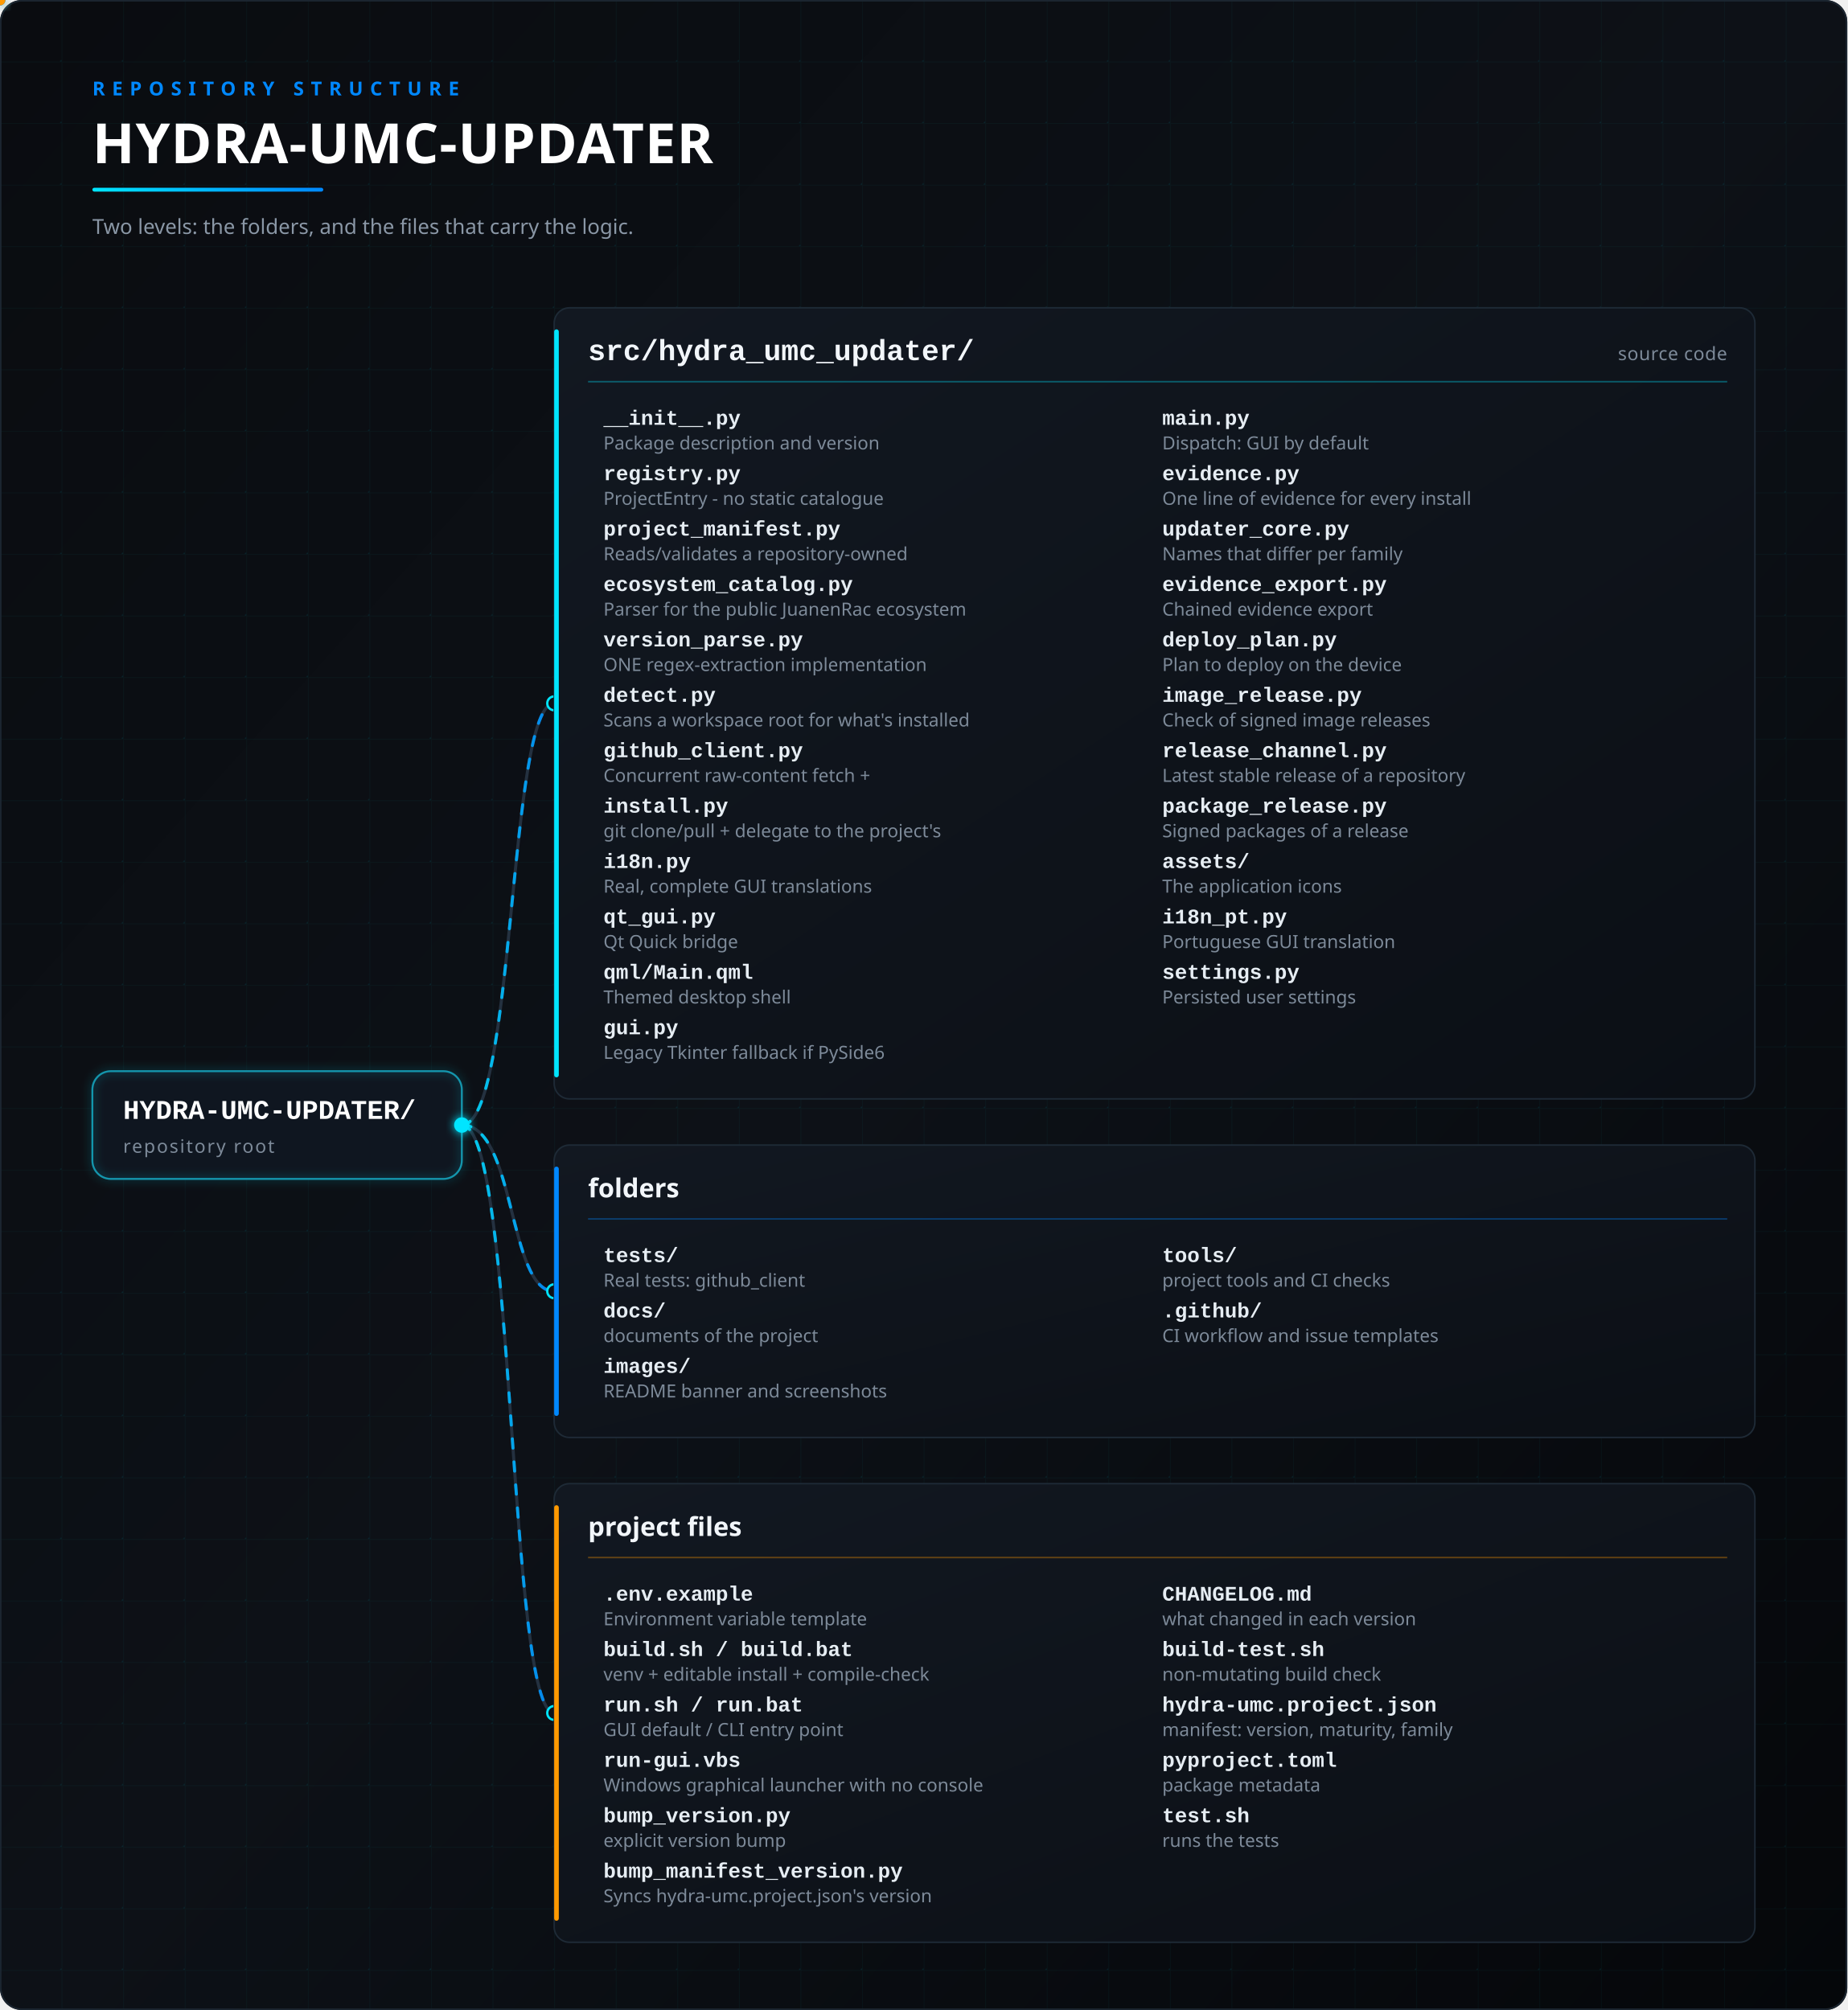
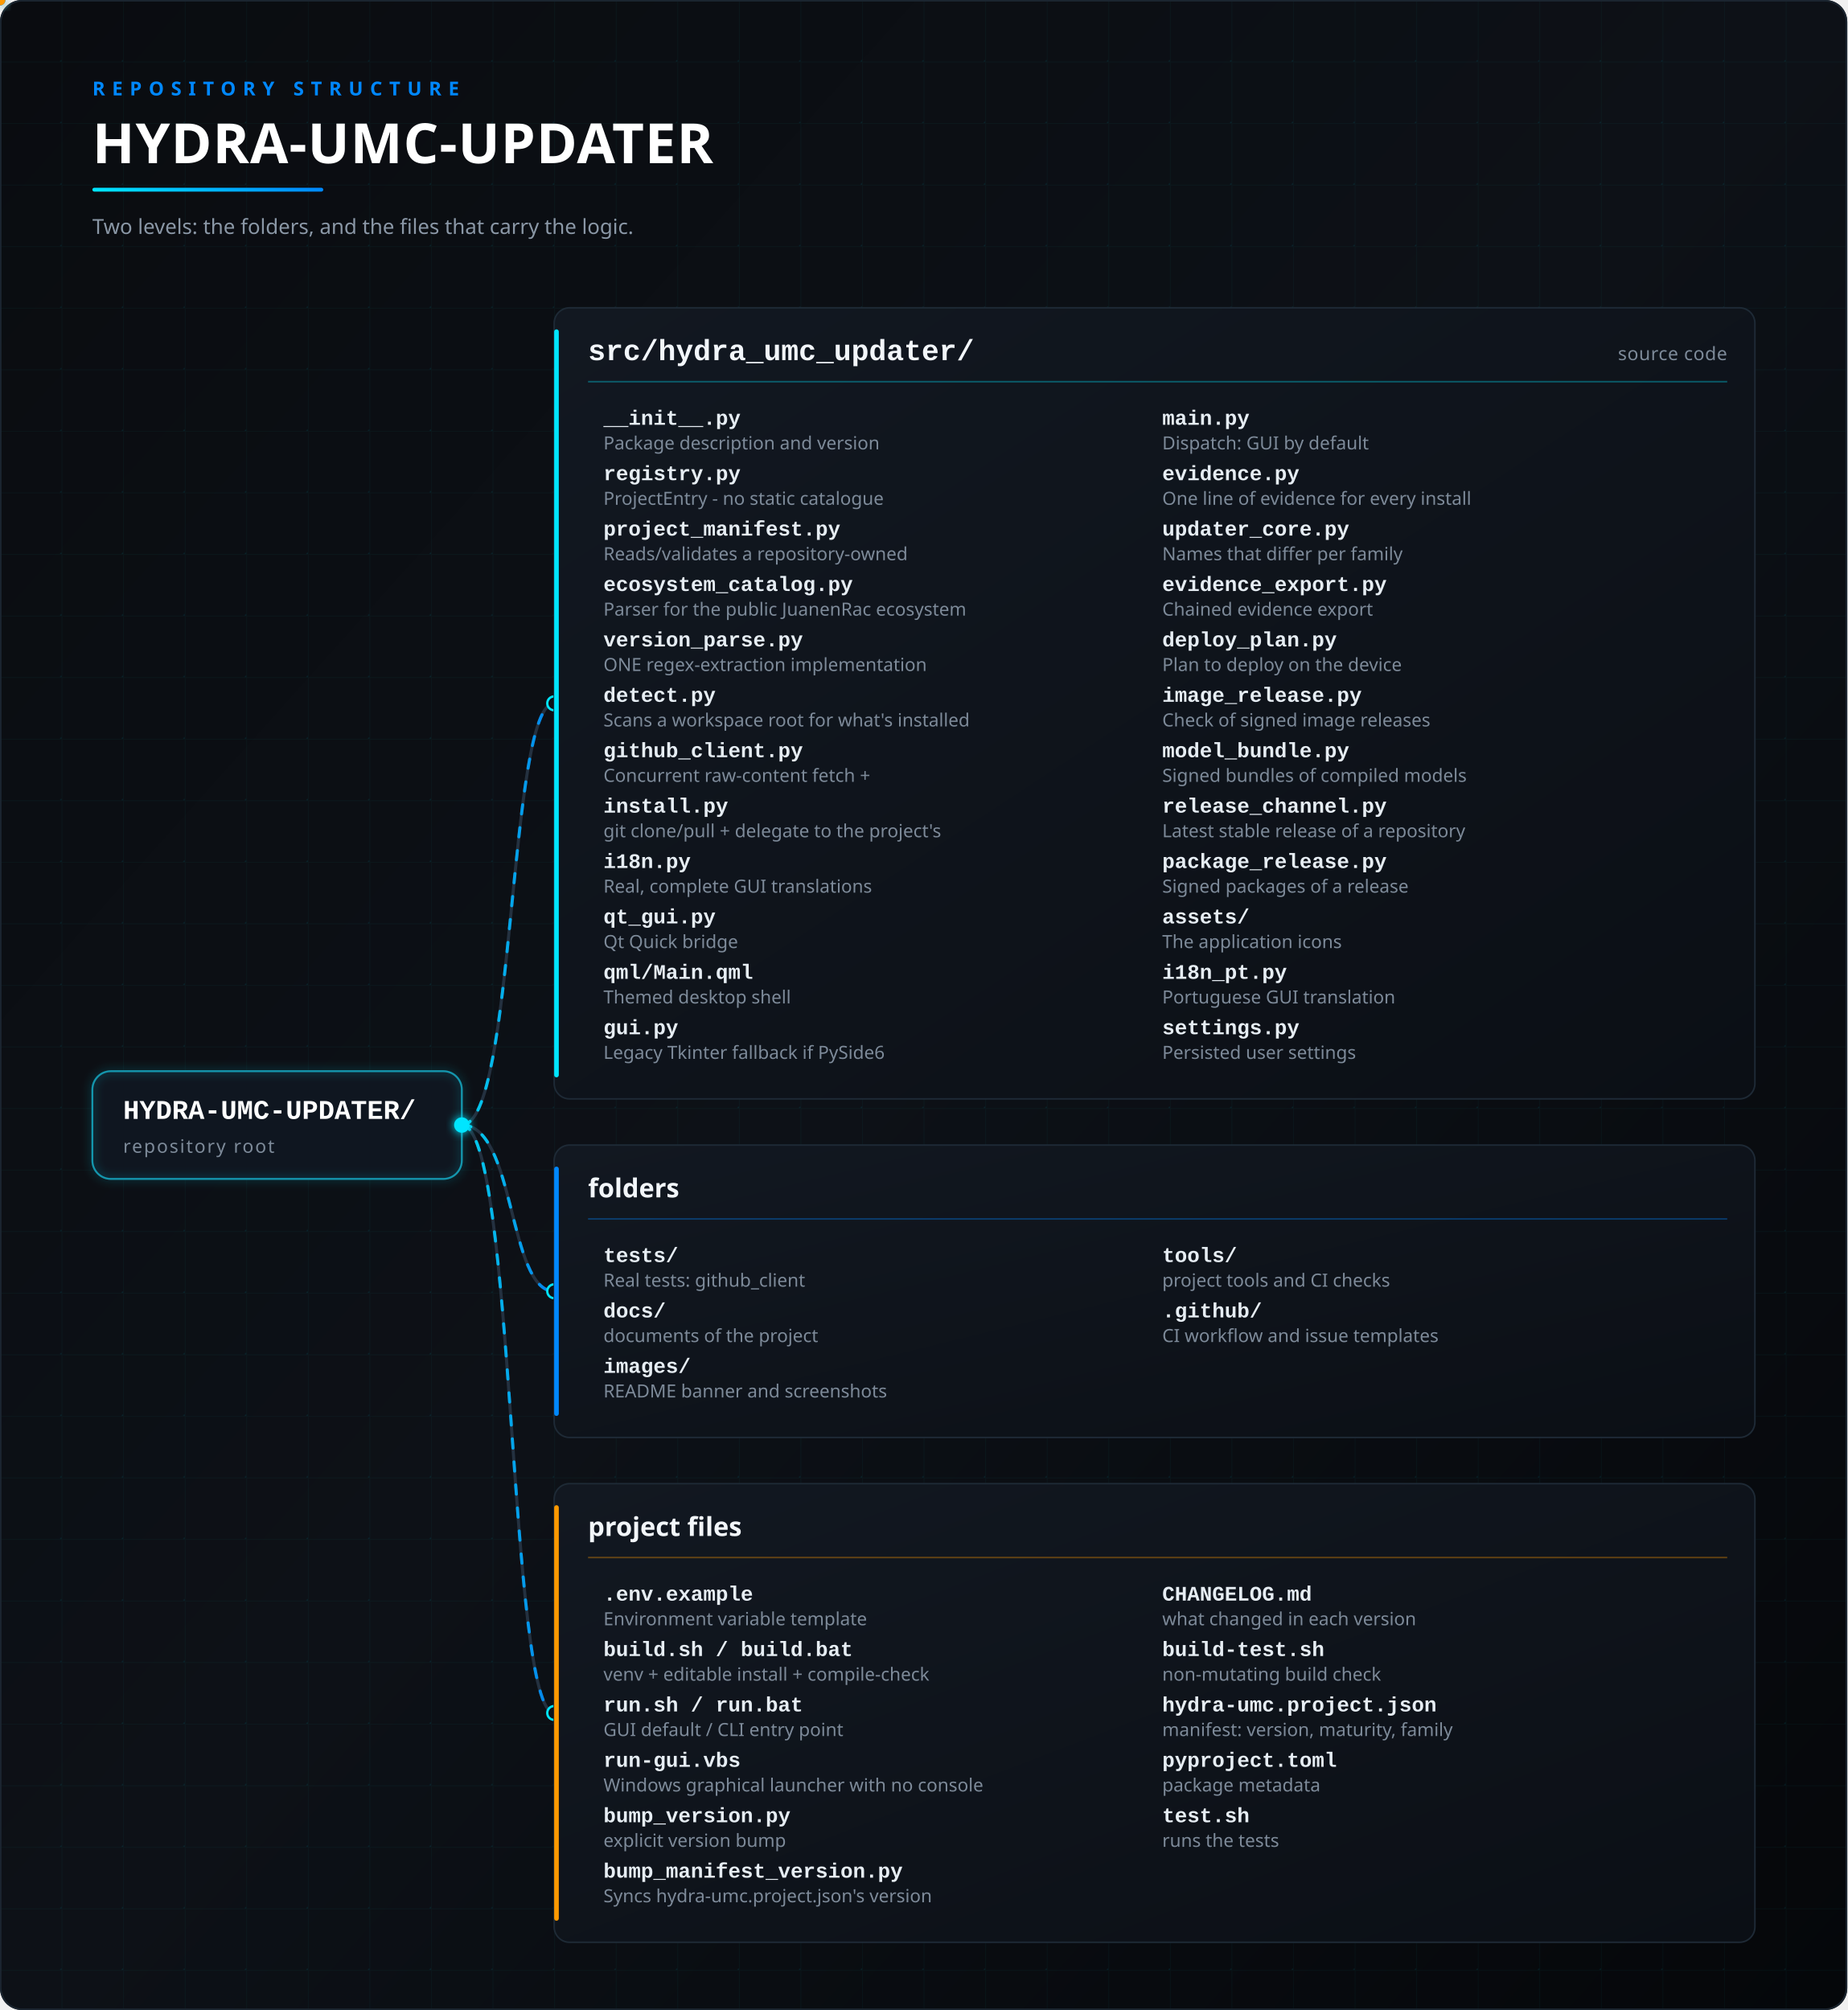
<svg xmlns="http://www.w3.org/2000/svg" viewBox="0 0 1200 1306" width="100%" role="img" aria-labelledby="t d">
  <defs>
    <linearGradient id="bg" x1="0" y1="0" x2="1" y2="1">
      <stop offset="0" stop-color="#0A0C10" />
      <stop offset="0.5" stop-color="#0D1117" />
      <stop offset="1" stop-color="#05070A" />
    </linearGradient>
    <linearGradient id="card" x1="0" y1="0" x2="1" y2="1">
      <stop offset="0" stop-color="#121821" />
      <stop offset="1" stop-color="#0B0F15" />
    </linearGradient>
    <linearGradient id="line" x1="0" y1="0" x2="1" y2="0">
      <stop offset="0" stop-color="#00E5FF" />
      <stop offset="1" stop-color="#0088FF" />
    </linearGradient>
    <filter id="glow" x="-50%" y="-50%" width="200%" height="200%">
      <feGaussianBlur stdDeviation="3" result="b" />
      <feMerge>
        <feMergeNode in="b" />
        <feMergeNode in="SourceGraphic" />
      </feMerge>
    </filter>
    <pattern id="grid" width="40" height="40" patternUnits="userSpaceOnUse">
      <path d="M40 0H0V40" fill="none" stroke="#00E5FF" stroke-opacity="0.035" />
      <circle cx="40" cy="40" r="1" fill="#00E5FF" fill-opacity="0.09" />
    </pattern>
  </defs>
  <rect width="1200" height="1306" rx="14" fill="url(#bg)" />
  <rect width="1200" height="1306" rx="14" fill="url(#grid)" />
  <rect x="0.5" y="0.5" width="1199" height="1305" rx="14" fill="none" stroke="#1B2530" />
  <text x="60" y="62" font-family="'Segoe UI','Noto Sans','Noto Sans CJK SC','Microsoft YaHei','Yu Gothic','Helvetica Neue',Helvetica,Arial,sans-serif" font-size="12.5" font-weight="600" fill="#0088FF" text-anchor="start" letter-spacing="4.5">REPOSITORY STRUCTURE</text>
  <text x="60" y="106" font-family="'Segoe UI','Noto Sans','Noto Sans CJK SC','Microsoft YaHei','Yu Gothic','Helvetica Neue',Helvetica,Arial,sans-serif" font-size="36" font-weight="700" fill="#FFFFFF" text-anchor="start" letter-spacing="0.5">HYDRA-UMC-UPDATER</text>
  <rect x="60" y="122" width="150" height="2.5" rx="1.25" fill="url(#line)">
    <animate attributeName="width" values="40;150;150" keyTimes="0;0.4;1" dur="3s" repeatCount="indefinite" />
  </rect>
  <text x="60" y="152" font-family="'Segoe UI','Noto Sans','Noto Sans CJK SC','Microsoft YaHei','Yu Gothic','Helvetica Neue',Helvetica,Arial,sans-serif" font-size="13.5" font-weight="400" fill="#8A97A6" text-anchor="start">Two levels: the folders, and the files that carry the logic.</text>
  <path id="c0" d="M300,731 C335,731 330,457 360,457" fill="none" stroke="#243140" stroke-width="2" />
  <path d="M300,731 C335,731 330,457 360,457" fill="none" stroke="url(#line)" stroke-width="2" stroke-linecap="round" stroke-dasharray="6 9" opacity="0.9">
    <animate attributeName="stroke-dashoffset" from="0" to="-30" dur="1.6s" repeatCount="indefinite" />
  </path>
  <circle cx="360" cy="457" r="4.5" fill="#0D1117" stroke="#00E5FF" stroke-width="1.5" />
  <path id="c1" d="M300,731 C335,731 330,839 360,839" fill="none" stroke="#243140" stroke-width="2" />
  <path d="M300,731 C335,731 330,839 360,839" fill="none" stroke="url(#line)" stroke-width="2" stroke-linecap="round" stroke-dasharray="6 9" opacity="0.9">
    <animate attributeName="stroke-dashoffset" from="0" to="-30" dur="1.6s" repeatCount="indefinite" />
  </path>
  <circle cx="360" cy="839" r="4.5" fill="#0D1117" stroke="#00E5FF" stroke-width="1.5" />
  <path id="c2" d="M300,731 C335,731 330,1113 360,1113" fill="none" stroke="#243140" stroke-width="2" />
  <path d="M300,731 C335,731 330,1113 360,1113" fill="none" stroke="url(#line)" stroke-width="2" stroke-linecap="round" stroke-dasharray="6 9" opacity="0.9">
    <animate attributeName="stroke-dashoffset" from="0" to="-30" dur="1.6s" repeatCount="indefinite" />
  </path>
  <circle cx="360" cy="1113" r="4.5" fill="#0D1117" stroke="#00E5FF" stroke-width="1.5" />
  <circle r="3.5" fill="#00E5FF" filter="url(#glow)">
    <animateMotion dur="3.4s" repeatCount="indefinite">
      <mpath href="#c0" />
    </animateMotion>
  </circle>
  <circle r="3.5" fill="#0088FF" filter="url(#glow)">
    <animateMotion dur="4.2s" repeatCount="indefinite">
      <mpath href="#c1" />
    </animateMotion>
  </circle>
  <circle r="3.5" fill="#FF9900" filter="url(#glow)">
    <animateMotion dur="5.0s" repeatCount="indefinite">
      <mpath href="#c2" />
    </animateMotion>
  </circle>
  <rect x="60" y="696" width="240" height="70" rx="12" fill="#0F1620" stroke="#2A3A4C" stroke-width="1.2" />
  <rect x="60" y="696" width="240" height="70" rx="12" fill="none" stroke="#00E5FF" stroke-opacity="0.5" stroke-width="1.2" filter="url(#glow)">
    <animate attributeName="stroke-opacity" values="0.15;0.6;0.15" dur="3.6s" repeatCount="indefinite" />
  </rect>
  <text x="80" y="727" font-family="'JetBrains Mono','Cascadia Code','SFMono-Regular',Consolas,'Liberation Mono',monospace" font-size="17.6" font-weight="700" fill="#FFFFFF" text-anchor="start">HYDRA-UMC-UPDATER/</text>
  <text x="80" y="749" font-family="'Segoe UI','Noto Sans','Noto Sans CJK SC','Microsoft YaHei','Yu Gothic','Helvetica Neue',Helvetica,Arial,sans-serif" font-size="12" font-weight="400" fill="#7D8A99" text-anchor="start" letter-spacing="1">repository root</text>
  <circle cx="300" cy="731" r="5" fill="#00E5FF" filter="url(#glow)" />
  <rect x="360" y="200" width="780" height="514" rx="10" fill="url(#card)" stroke="#1E2A36" stroke-width="1" />
  <rect x="360" y="214" width="3" height="486" rx="1.5" fill="#00E5FF">
    <animate attributeName="opacity" values="0.55;1;0.55" dur="4s" begin="0s" repeatCount="indefinite" />
  </rect>
  <text x="382" y="234" font-family="'JetBrains Mono','Cascadia Code','SFMono-Regular',Consolas,'Liberation Mono',monospace" font-size="19" font-weight="700" fill="#F2F6FA" text-anchor="start">src/hydra_umc_updater/</text>
  <text x="1122" y="234" font-family="'Segoe UI','Noto Sans','Noto Sans CJK SC','Microsoft YaHei','Yu Gothic','Helvetica Neue',Helvetica,Arial,sans-serif" font-size="12" font-weight="400" fill="#7D8A99" text-anchor="end" letter-spacing="0.3">source code</text>
  <line x1="382" y1="248" x2="1122" y2="248" stroke="#00E5FF" stroke-opacity="0.35" stroke-width="1" />
  <text x="392" y="276" font-family="'JetBrains Mono','Cascadia Code','SFMono-Regular',Consolas,'Liberation Mono',monospace" font-size="13.5" font-weight="600" fill="#E6EDF3" text-anchor="start">__init__.py</text>
  <text x="392" y="292" font-family="'Segoe UI','Noto Sans','Noto Sans CJK SC','Microsoft YaHei','Yu Gothic','Helvetica Neue',Helvetica,Arial,sans-serif" font-size="11.8" font-weight="400" fill="#7D8A99" text-anchor="start">Package description and version</text>
  <text x="392" y="312" font-family="'JetBrains Mono','Cascadia Code','SFMono-Regular',Consolas,'Liberation Mono',monospace" font-size="13.5" font-weight="600" fill="#E6EDF3" text-anchor="start">registry.py</text>
  <text x="392" y="328" font-family="'Segoe UI','Noto Sans','Noto Sans CJK SC','Microsoft YaHei','Yu Gothic','Helvetica Neue',Helvetica,Arial,sans-serif" font-size="11.8" font-weight="400" fill="#7D8A99" text-anchor="start">ProjectEntry - no static catalogue</text>
  <text x="392" y="348" font-family="'JetBrains Mono','Cascadia Code','SFMono-Regular',Consolas,'Liberation Mono',monospace" font-size="13.5" font-weight="600" fill="#E6EDF3" text-anchor="start">project_manifest.py</text>
  <text x="392" y="364" font-family="'Segoe UI','Noto Sans','Noto Sans CJK SC','Microsoft YaHei','Yu Gothic','Helvetica Neue',Helvetica,Arial,sans-serif" font-size="11.8" font-weight="400" fill="#7D8A99" text-anchor="start">Reads/validates a repository-owned</text>
  <text x="392" y="384" font-family="'JetBrains Mono','Cascadia Code','SFMono-Regular',Consolas,'Liberation Mono',monospace" font-size="13.5" font-weight="600" fill="#E6EDF3" text-anchor="start">ecosystem_catalog.py</text>
  <text x="392" y="400" font-family="'Segoe UI','Noto Sans','Noto Sans CJK SC','Microsoft YaHei','Yu Gothic','Helvetica Neue',Helvetica,Arial,sans-serif" font-size="11.8" font-weight="400" fill="#7D8A99" text-anchor="start">Parser for the public JuanenRac ecosystem</text>
  <text x="392" y="420" font-family="'JetBrains Mono','Cascadia Code','SFMono-Regular',Consolas,'Liberation Mono',monospace" font-size="13.5" font-weight="600" fill="#E6EDF3" text-anchor="start">version_parse.py</text>
  <text x="392" y="436" font-family="'Segoe UI','Noto Sans','Noto Sans CJK SC','Microsoft YaHei','Yu Gothic','Helvetica Neue',Helvetica,Arial,sans-serif" font-size="11.8" font-weight="400" fill="#7D8A99" text-anchor="start">ONE regex-extraction implementation</text>
  <text x="392" y="456" font-family="'JetBrains Mono','Cascadia Code','SFMono-Regular',Consolas,'Liberation Mono',monospace" font-size="13.5" font-weight="600" fill="#E6EDF3" text-anchor="start">detect.py</text>
  <text x="392" y="472" font-family="'Segoe UI','Noto Sans','Noto Sans CJK SC','Microsoft YaHei','Yu Gothic','Helvetica Neue',Helvetica,Arial,sans-serif" font-size="11.8" font-weight="400" fill="#7D8A99" text-anchor="start">Scans a workspace root for what's installed</text>
  <text x="392" y="492" font-family="'JetBrains Mono','Cascadia Code','SFMono-Regular',Consolas,'Liberation Mono',monospace" font-size="13.5" font-weight="600" fill="#E6EDF3" text-anchor="start">github_client.py</text>
  <text x="392" y="508" font-family="'Segoe UI','Noto Sans','Noto Sans CJK SC','Microsoft YaHei','Yu Gothic','Helvetica Neue',Helvetica,Arial,sans-serif" font-size="11.8" font-weight="400" fill="#7D8A99" text-anchor="start">Concurrent raw-content fetch +</text>
  <text x="392" y="528" font-family="'JetBrains Mono','Cascadia Code','SFMono-Regular',Consolas,'Liberation Mono',monospace" font-size="13.5" font-weight="600" fill="#E6EDF3" text-anchor="start">install.py</text>
  <text x="392" y="544" font-family="'Segoe UI','Noto Sans','Noto Sans CJK SC','Microsoft YaHei','Yu Gothic','Helvetica Neue',Helvetica,Arial,sans-serif" font-size="11.8" font-weight="400" fill="#7D8A99" text-anchor="start">git clone/pull + delegate to the project's</text>
  <text x="392" y="564" font-family="'JetBrains Mono','Cascadia Code','SFMono-Regular',Consolas,'Liberation Mono',monospace" font-size="13.5" font-weight="600" fill="#E6EDF3" text-anchor="start">i18n.py</text>
  <text x="392" y="580" font-family="'Segoe UI','Noto Sans','Noto Sans CJK SC','Microsoft YaHei','Yu Gothic','Helvetica Neue',Helvetica,Arial,sans-serif" font-size="11.8" font-weight="400" fill="#7D8A99" text-anchor="start">Real, complete GUI translations</text>
  <text x="392" y="600" font-family="'JetBrains Mono','Cascadia Code','SFMono-Regular',Consolas,'Liberation Mono',monospace" font-size="13.5" font-weight="600" fill="#E6EDF3" text-anchor="start">qt_gui.py</text>
  <text x="392" y="616" font-family="'Segoe UI','Noto Sans','Noto Sans CJK SC','Microsoft YaHei','Yu Gothic','Helvetica Neue',Helvetica,Arial,sans-serif" font-size="11.8" font-weight="400" fill="#7D8A99" text-anchor="start">Qt Quick bridge</text>
  <text x="392" y="636" font-family="'JetBrains Mono','Cascadia Code','SFMono-Regular',Consolas,'Liberation Mono',monospace" font-size="13.5" font-weight="600" fill="#E6EDF3" text-anchor="start">qml/Main.qml</text>
  <text x="392" y="652" font-family="'Segoe UI','Noto Sans','Noto Sans CJK SC','Microsoft YaHei','Yu Gothic','Helvetica Neue',Helvetica,Arial,sans-serif" font-size="11.8" font-weight="400" fill="#7D8A99" text-anchor="start">Themed desktop shell</text>
  <text x="392" y="672" font-family="'JetBrains Mono','Cascadia Code','SFMono-Regular',Consolas,'Liberation Mono',monospace" font-size="13.5" font-weight="600" fill="#E6EDF3" text-anchor="start">gui.py</text>
  <text x="392" y="688" font-family="'Segoe UI','Noto Sans','Noto Sans CJK SC','Microsoft YaHei','Yu Gothic','Helvetica Neue',Helvetica,Arial,sans-serif" font-size="11.8" font-weight="400" fill="#7D8A99" text-anchor="start">Legacy Tkinter fallback if PySide6</text>
  <text x="755" y="276" font-family="'JetBrains Mono','Cascadia Code','SFMono-Regular',Consolas,'Liberation Mono',monospace" font-size="13.5" font-weight="600" fill="#E6EDF3" text-anchor="start">main.py</text>
  <text x="755" y="292" font-family="'Segoe UI','Noto Sans','Noto Sans CJK SC','Microsoft YaHei','Yu Gothic','Helvetica Neue',Helvetica,Arial,sans-serif" font-size="11.8" font-weight="400" fill="#7D8A99" text-anchor="start">Dispatch: GUI by default</text>
  <text x="755" y="312" font-family="'JetBrains Mono','Cascadia Code','SFMono-Regular',Consolas,'Liberation Mono',monospace" font-size="13.5" font-weight="600" fill="#E6EDF3" text-anchor="start">evidence.py</text>
  <text x="755" y="328" font-family="'Segoe UI','Noto Sans','Noto Sans CJK SC','Microsoft YaHei','Yu Gothic','Helvetica Neue',Helvetica,Arial,sans-serif" font-size="11.8" font-weight="400" fill="#7D8A99" text-anchor="start">One line of evidence for every install</text>
  <text x="755" y="348" font-family="'JetBrains Mono','Cascadia Code','SFMono-Regular',Consolas,'Liberation Mono',monospace" font-size="13.5" font-weight="600" fill="#E6EDF3" text-anchor="start">updater_core.py</text>
  <text x="755" y="364" font-family="'Segoe UI','Noto Sans','Noto Sans CJK SC','Microsoft YaHei','Yu Gothic','Helvetica Neue',Helvetica,Arial,sans-serif" font-size="11.8" font-weight="400" fill="#7D8A99" text-anchor="start">Names that differ per family</text>
  <text x="755" y="384" font-family="'JetBrains Mono','Cascadia Code','SFMono-Regular',Consolas,'Liberation Mono',monospace" font-size="13.5" font-weight="600" fill="#E6EDF3" text-anchor="start">evidence_export.py</text>
  <text x="755" y="400" font-family="'Segoe UI','Noto Sans','Noto Sans CJK SC','Microsoft YaHei','Yu Gothic','Helvetica Neue',Helvetica,Arial,sans-serif" font-size="11.8" font-weight="400" fill="#7D8A99" text-anchor="start">Chained evidence export</text>
  <text x="755" y="420" font-family="'JetBrains Mono','Cascadia Code','SFMono-Regular',Consolas,'Liberation Mono',monospace" font-size="13.5" font-weight="600" fill="#E6EDF3" text-anchor="start">deploy_plan.py</text>
  <text x="755" y="436" font-family="'Segoe UI','Noto Sans','Noto Sans CJK SC','Microsoft YaHei','Yu Gothic','Helvetica Neue',Helvetica,Arial,sans-serif" font-size="11.8" font-weight="400" fill="#7D8A99" text-anchor="start">Plan to deploy on the device</text>
  <text x="755" y="456" font-family="'JetBrains Mono','Cascadia Code','SFMono-Regular',Consolas,'Liberation Mono',monospace" font-size="13.5" font-weight="600" fill="#E6EDF3" text-anchor="start">image_release.py</text>
  <text x="755" y="472" font-family="'Segoe UI','Noto Sans','Noto Sans CJK SC','Microsoft YaHei','Yu Gothic','Helvetica Neue',Helvetica,Arial,sans-serif" font-size="11.8" font-weight="400" fill="#7D8A99" text-anchor="start">Check of signed image releases</text>
-   <text x="755" y="492" font-family="'JetBrains Mono','Cascadia Code','SFMono-Regular',Consolas,'Liberation Mono',monospace" font-size="13.5" font-weight="600" fill="#E6EDF3" text-anchor="start">release_channel.py</text>
-   <text x="755" y="508" font-family="'Segoe UI','Noto Sans','Noto Sans CJK SC','Microsoft YaHei','Yu Gothic','Helvetica Neue',Helvetica,Arial,sans-serif" font-size="11.8" font-weight="400" fill="#7D8A99" text-anchor="start">Latest stable release of a repository</text>
-   <text x="755" y="528" font-family="'JetBrains Mono','Cascadia Code','SFMono-Regular',Consolas,'Liberation Mono',monospace" font-size="13.5" font-weight="600" fill="#E6EDF3" text-anchor="start">package_release.py</text>
-   <text x="755" y="544" font-family="'Segoe UI','Noto Sans','Noto Sans CJK SC','Microsoft YaHei','Yu Gothic','Helvetica Neue',Helvetica,Arial,sans-serif" font-size="11.8" font-weight="400" fill="#7D8A99" text-anchor="start">Signed packages of a release</text>
-   <text x="755" y="564" font-family="'JetBrains Mono','Cascadia Code','SFMono-Regular',Consolas,'Liberation Mono',monospace" font-size="13.5" font-weight="600" fill="#E6EDF3" text-anchor="start">assets/</text>
-   <text x="755" y="580" font-family="'Segoe UI','Noto Sans','Noto Sans CJK SC','Microsoft YaHei','Yu Gothic','Helvetica Neue',Helvetica,Arial,sans-serif" font-size="11.8" font-weight="400" fill="#7D8A99" text-anchor="start">The application icons</text>
-   <text x="755" y="600" font-family="'JetBrains Mono','Cascadia Code','SFMono-Regular',Consolas,'Liberation Mono',monospace" font-size="13.5" font-weight="600" fill="#E6EDF3" text-anchor="start">i18n_pt.py</text>
-   <text x="755" y="616" font-family="'Segoe UI','Noto Sans','Noto Sans CJK SC','Microsoft YaHei','Yu Gothic','Helvetica Neue',Helvetica,Arial,sans-serif" font-size="11.8" font-weight="400" fill="#7D8A99" text-anchor="start">Portuguese GUI translation</text>
-   <text x="755" y="636" font-family="'JetBrains Mono','Cascadia Code','SFMono-Regular',Consolas,'Liberation Mono',monospace" font-size="13.5" font-weight="600" fill="#E6EDF3" text-anchor="start">settings.py</text>
-   <text x="755" y="652" font-family="'Segoe UI','Noto Sans','Noto Sans CJK SC','Microsoft YaHei','Yu Gothic','Helvetica Neue',Helvetica,Arial,sans-serif" font-size="11.8" font-weight="400" fill="#7D8A99" text-anchor="start">Persisted user settings</text>
+   <text x="755" y="492" font-family="'JetBrains Mono','Cascadia Code','SFMono-Regular',Consolas,'Liberation Mono',monospace" font-size="13.5" font-weight="600" fill="#E6EDF3" text-anchor="start">model_bundle.py</text>
+   <text x="755" y="508" font-family="'Segoe UI','Noto Sans','Noto Sans CJK SC','Microsoft YaHei','Yu Gothic','Helvetica Neue',Helvetica,Arial,sans-serif" font-size="11.8" font-weight="400" fill="#7D8A99" text-anchor="start">Signed bundles of compiled models</text>
+   <text x="755" y="528" font-family="'JetBrains Mono','Cascadia Code','SFMono-Regular',Consolas,'Liberation Mono',monospace" font-size="13.5" font-weight="600" fill="#E6EDF3" text-anchor="start">release_channel.py</text>
+   <text x="755" y="544" font-family="'Segoe UI','Noto Sans','Noto Sans CJK SC','Microsoft YaHei','Yu Gothic','Helvetica Neue',Helvetica,Arial,sans-serif" font-size="11.8" font-weight="400" fill="#7D8A99" text-anchor="start">Latest stable release of a repository</text>
+   <text x="755" y="564" font-family="'JetBrains Mono','Cascadia Code','SFMono-Regular',Consolas,'Liberation Mono',monospace" font-size="13.5" font-weight="600" fill="#E6EDF3" text-anchor="start">package_release.py</text>
+   <text x="755" y="580" font-family="'Segoe UI','Noto Sans','Noto Sans CJK SC','Microsoft YaHei','Yu Gothic','Helvetica Neue',Helvetica,Arial,sans-serif" font-size="11.8" font-weight="400" fill="#7D8A99" text-anchor="start">Signed packages of a release</text>
+   <text x="755" y="600" font-family="'JetBrains Mono','Cascadia Code','SFMono-Regular',Consolas,'Liberation Mono',monospace" font-size="13.5" font-weight="600" fill="#E6EDF3" text-anchor="start">assets/</text>
+   <text x="755" y="616" font-family="'Segoe UI','Noto Sans','Noto Sans CJK SC','Microsoft YaHei','Yu Gothic','Helvetica Neue',Helvetica,Arial,sans-serif" font-size="11.8" font-weight="400" fill="#7D8A99" text-anchor="start">The application icons</text>
+   <text x="755" y="636" font-family="'JetBrains Mono','Cascadia Code','SFMono-Regular',Consolas,'Liberation Mono',monospace" font-size="13.5" font-weight="600" fill="#E6EDF3" text-anchor="start">i18n_pt.py</text>
+   <text x="755" y="652" font-family="'Segoe UI','Noto Sans','Noto Sans CJK SC','Microsoft YaHei','Yu Gothic','Helvetica Neue',Helvetica,Arial,sans-serif" font-size="11.8" font-weight="400" fill="#7D8A99" text-anchor="start">Portuguese GUI translation</text>
+   <text x="755" y="672" font-family="'JetBrains Mono','Cascadia Code','SFMono-Regular',Consolas,'Liberation Mono',monospace" font-size="13.5" font-weight="600" fill="#E6EDF3" text-anchor="start">settings.py</text>
+   <text x="755" y="688" font-family="'Segoe UI','Noto Sans','Noto Sans CJK SC','Microsoft YaHei','Yu Gothic','Helvetica Neue',Helvetica,Arial,sans-serif" font-size="11.8" font-weight="400" fill="#7D8A99" text-anchor="start">Persisted user settings</text>
  <rect x="360" y="744" width="780" height="190" rx="10" fill="url(#card)" stroke="#1E2A36" stroke-width="1" />
  <rect x="360" y="758" width="3" height="162" rx="1.5" fill="#0088FF">
    <animate attributeName="opacity" values="0.55;1;0.55" dur="4s" begin="0.6s" repeatCount="indefinite" />
  </rect>
  <text x="382" y="778" font-family="'Segoe UI','Noto Sans','Noto Sans CJK SC','Microsoft YaHei','Yu Gothic','Helvetica Neue',Helvetica,Arial,sans-serif" font-size="17" font-weight="700" fill="#F2F6FA" text-anchor="start">folders</text>
  <line x1="382" y1="792" x2="1122" y2="792" stroke="#0088FF" stroke-opacity="0.35" stroke-width="1" />
  <text x="392" y="820" font-family="'JetBrains Mono','Cascadia Code','SFMono-Regular',Consolas,'Liberation Mono',monospace" font-size="13.5" font-weight="600" fill="#E6EDF3" text-anchor="start">tests/</text>
  <text x="392" y="836" font-family="'Segoe UI','Noto Sans','Noto Sans CJK SC','Microsoft YaHei','Yu Gothic','Helvetica Neue',Helvetica,Arial,sans-serif" font-size="11.8" font-weight="400" fill="#7D8A99" text-anchor="start">Real tests: github_client</text>
  <text x="392" y="856" font-family="'JetBrains Mono','Cascadia Code','SFMono-Regular',Consolas,'Liberation Mono',monospace" font-size="13.5" font-weight="600" fill="#E6EDF3" text-anchor="start">docs/</text>
  <text x="392" y="872" font-family="'Segoe UI','Noto Sans','Noto Sans CJK SC','Microsoft YaHei','Yu Gothic','Helvetica Neue',Helvetica,Arial,sans-serif" font-size="11.8" font-weight="400" fill="#7D8A99" text-anchor="start">documents of the project</text>
  <text x="392" y="892" font-family="'JetBrains Mono','Cascadia Code','SFMono-Regular',Consolas,'Liberation Mono',monospace" font-size="13.5" font-weight="600" fill="#E6EDF3" text-anchor="start">images/</text>
  <text x="392" y="908" font-family="'Segoe UI','Noto Sans','Noto Sans CJK SC','Microsoft YaHei','Yu Gothic','Helvetica Neue',Helvetica,Arial,sans-serif" font-size="11.8" font-weight="400" fill="#7D8A99" text-anchor="start">README banner and screenshots</text>
  <text x="755" y="820" font-family="'JetBrains Mono','Cascadia Code','SFMono-Regular',Consolas,'Liberation Mono',monospace" font-size="13.5" font-weight="600" fill="#E6EDF3" text-anchor="start">tools/</text>
  <text x="755" y="836" font-family="'Segoe UI','Noto Sans','Noto Sans CJK SC','Microsoft YaHei','Yu Gothic','Helvetica Neue',Helvetica,Arial,sans-serif" font-size="11.8" font-weight="400" fill="#7D8A99" text-anchor="start">project tools and CI checks</text>
  <text x="755" y="856" font-family="'JetBrains Mono','Cascadia Code','SFMono-Regular',Consolas,'Liberation Mono',monospace" font-size="13.5" font-weight="600" fill="#E6EDF3" text-anchor="start">.github/</text>
  <text x="755" y="872" font-family="'Segoe UI','Noto Sans','Noto Sans CJK SC','Microsoft YaHei','Yu Gothic','Helvetica Neue',Helvetica,Arial,sans-serif" font-size="11.8" font-weight="400" fill="#7D8A99" text-anchor="start">CI workflow and issue templates</text>
  <rect x="360" y="964" width="780" height="298" rx="10" fill="url(#card)" stroke="#1E2A36" stroke-width="1" />
  <rect x="360" y="978" width="3" height="270" rx="1.5" fill="#FF9900">
    <animate attributeName="opacity" values="0.55;1;0.55" dur="4s" begin="1.2s" repeatCount="indefinite" />
  </rect>
  <text x="382" y="998" font-family="'Segoe UI','Noto Sans','Noto Sans CJK SC','Microsoft YaHei','Yu Gothic','Helvetica Neue',Helvetica,Arial,sans-serif" font-size="17" font-weight="700" fill="#F2F6FA" text-anchor="start">project files</text>
  <line x1="382" y1="1012" x2="1122" y2="1012" stroke="#FF9900" stroke-opacity="0.35" stroke-width="1" />
  <text x="392" y="1040" font-family="'JetBrains Mono','Cascadia Code','SFMono-Regular',Consolas,'Liberation Mono',monospace" font-size="13.5" font-weight="600" fill="#E6EDF3" text-anchor="start">.env.example</text>
  <text x="392" y="1056" font-family="'Segoe UI','Noto Sans','Noto Sans CJK SC','Microsoft YaHei','Yu Gothic','Helvetica Neue',Helvetica,Arial,sans-serif" font-size="11.8" font-weight="400" fill="#7D8A99" text-anchor="start">Environment variable template</text>
  <text x="392" y="1076" font-family="'JetBrains Mono','Cascadia Code','SFMono-Regular',Consolas,'Liberation Mono',monospace" font-size="13.5" font-weight="600" fill="#E6EDF3" text-anchor="start">build.sh / build.bat</text>
  <text x="392" y="1092" font-family="'Segoe UI','Noto Sans','Noto Sans CJK SC','Microsoft YaHei','Yu Gothic','Helvetica Neue',Helvetica,Arial,sans-serif" font-size="11.8" font-weight="400" fill="#7D8A99" text-anchor="start">venv + editable install + compile-check</text>
  <text x="392" y="1112" font-family="'JetBrains Mono','Cascadia Code','SFMono-Regular',Consolas,'Liberation Mono',monospace" font-size="13.5" font-weight="600" fill="#E6EDF3" text-anchor="start">run.sh / run.bat</text>
  <text x="392" y="1128" font-family="'Segoe UI','Noto Sans','Noto Sans CJK SC','Microsoft YaHei','Yu Gothic','Helvetica Neue',Helvetica,Arial,sans-serif" font-size="11.8" font-weight="400" fill="#7D8A99" text-anchor="start">GUI default / CLI entry point</text>
  <text x="392" y="1148" font-family="'JetBrains Mono','Cascadia Code','SFMono-Regular',Consolas,'Liberation Mono',monospace" font-size="13.5" font-weight="600" fill="#E6EDF3" text-anchor="start">run-gui.vbs</text>
  <text x="392" y="1164" font-family="'Segoe UI','Noto Sans','Noto Sans CJK SC','Microsoft YaHei','Yu Gothic','Helvetica Neue',Helvetica,Arial,sans-serif" font-size="11.8" font-weight="400" fill="#7D8A99" text-anchor="start">Windows graphical launcher with no console</text>
  <text x="392" y="1184" font-family="'JetBrains Mono','Cascadia Code','SFMono-Regular',Consolas,'Liberation Mono',monospace" font-size="13.5" font-weight="600" fill="#E6EDF3" text-anchor="start">bump_version.py</text>
  <text x="392" y="1200" font-family="'Segoe UI','Noto Sans','Noto Sans CJK SC','Microsoft YaHei','Yu Gothic','Helvetica Neue',Helvetica,Arial,sans-serif" font-size="11.8" font-weight="400" fill="#7D8A99" text-anchor="start">explicit version bump</text>
  <text x="392" y="1220" font-family="'JetBrains Mono','Cascadia Code','SFMono-Regular',Consolas,'Liberation Mono',monospace" font-size="13.5" font-weight="600" fill="#E6EDF3" text-anchor="start">bump_manifest_version.py</text>
  <text x="392" y="1236" font-family="'Segoe UI','Noto Sans','Noto Sans CJK SC','Microsoft YaHei','Yu Gothic','Helvetica Neue',Helvetica,Arial,sans-serif" font-size="11.8" font-weight="400" fill="#7D8A99" text-anchor="start">Syncs hydra-umc.project.json's version</text>
  <text x="755" y="1040" font-family="'JetBrains Mono','Cascadia Code','SFMono-Regular',Consolas,'Liberation Mono',monospace" font-size="13.5" font-weight="600" fill="#E6EDF3" text-anchor="start">CHANGELOG.md</text>
  <text x="755" y="1056" font-family="'Segoe UI','Noto Sans','Noto Sans CJK SC','Microsoft YaHei','Yu Gothic','Helvetica Neue',Helvetica,Arial,sans-serif" font-size="11.8" font-weight="400" fill="#7D8A99" text-anchor="start">what changed in each version</text>
  <text x="755" y="1076" font-family="'JetBrains Mono','Cascadia Code','SFMono-Regular',Consolas,'Liberation Mono',monospace" font-size="13.5" font-weight="600" fill="#E6EDF3" text-anchor="start">build-test.sh</text>
  <text x="755" y="1092" font-family="'Segoe UI','Noto Sans','Noto Sans CJK SC','Microsoft YaHei','Yu Gothic','Helvetica Neue',Helvetica,Arial,sans-serif" font-size="11.8" font-weight="400" fill="#7D8A99" text-anchor="start">non-mutating build check</text>
  <text x="755" y="1112" font-family="'JetBrains Mono','Cascadia Code','SFMono-Regular',Consolas,'Liberation Mono',monospace" font-size="13.5" font-weight="600" fill="#E6EDF3" text-anchor="start">hydra-umc.project.json</text>
  <text x="755" y="1128" font-family="'Segoe UI','Noto Sans','Noto Sans CJK SC','Microsoft YaHei','Yu Gothic','Helvetica Neue',Helvetica,Arial,sans-serif" font-size="11.8" font-weight="400" fill="#7D8A99" text-anchor="start">manifest: version, maturity, family</text>
  <text x="755" y="1148" font-family="'JetBrains Mono','Cascadia Code','SFMono-Regular',Consolas,'Liberation Mono',monospace" font-size="13.5" font-weight="600" fill="#E6EDF3" text-anchor="start">pyproject.toml</text>
  <text x="755" y="1164" font-family="'Segoe UI','Noto Sans','Noto Sans CJK SC','Microsoft YaHei','Yu Gothic','Helvetica Neue',Helvetica,Arial,sans-serif" font-size="11.8" font-weight="400" fill="#7D8A99" text-anchor="start">package metadata</text>
  <text x="755" y="1184" font-family="'JetBrains Mono','Cascadia Code','SFMono-Regular',Consolas,'Liberation Mono',monospace" font-size="13.5" font-weight="600" fill="#E6EDF3" text-anchor="start">test.sh</text>
  <text x="755" y="1200" font-family="'Segoe UI','Noto Sans','Noto Sans CJK SC','Microsoft YaHei','Yu Gothic','Helvetica Neue',Helvetica,Arial,sans-serif" font-size="11.8" font-weight="400" fill="#7D8A99" text-anchor="start">runs the tests</text>
</svg>
